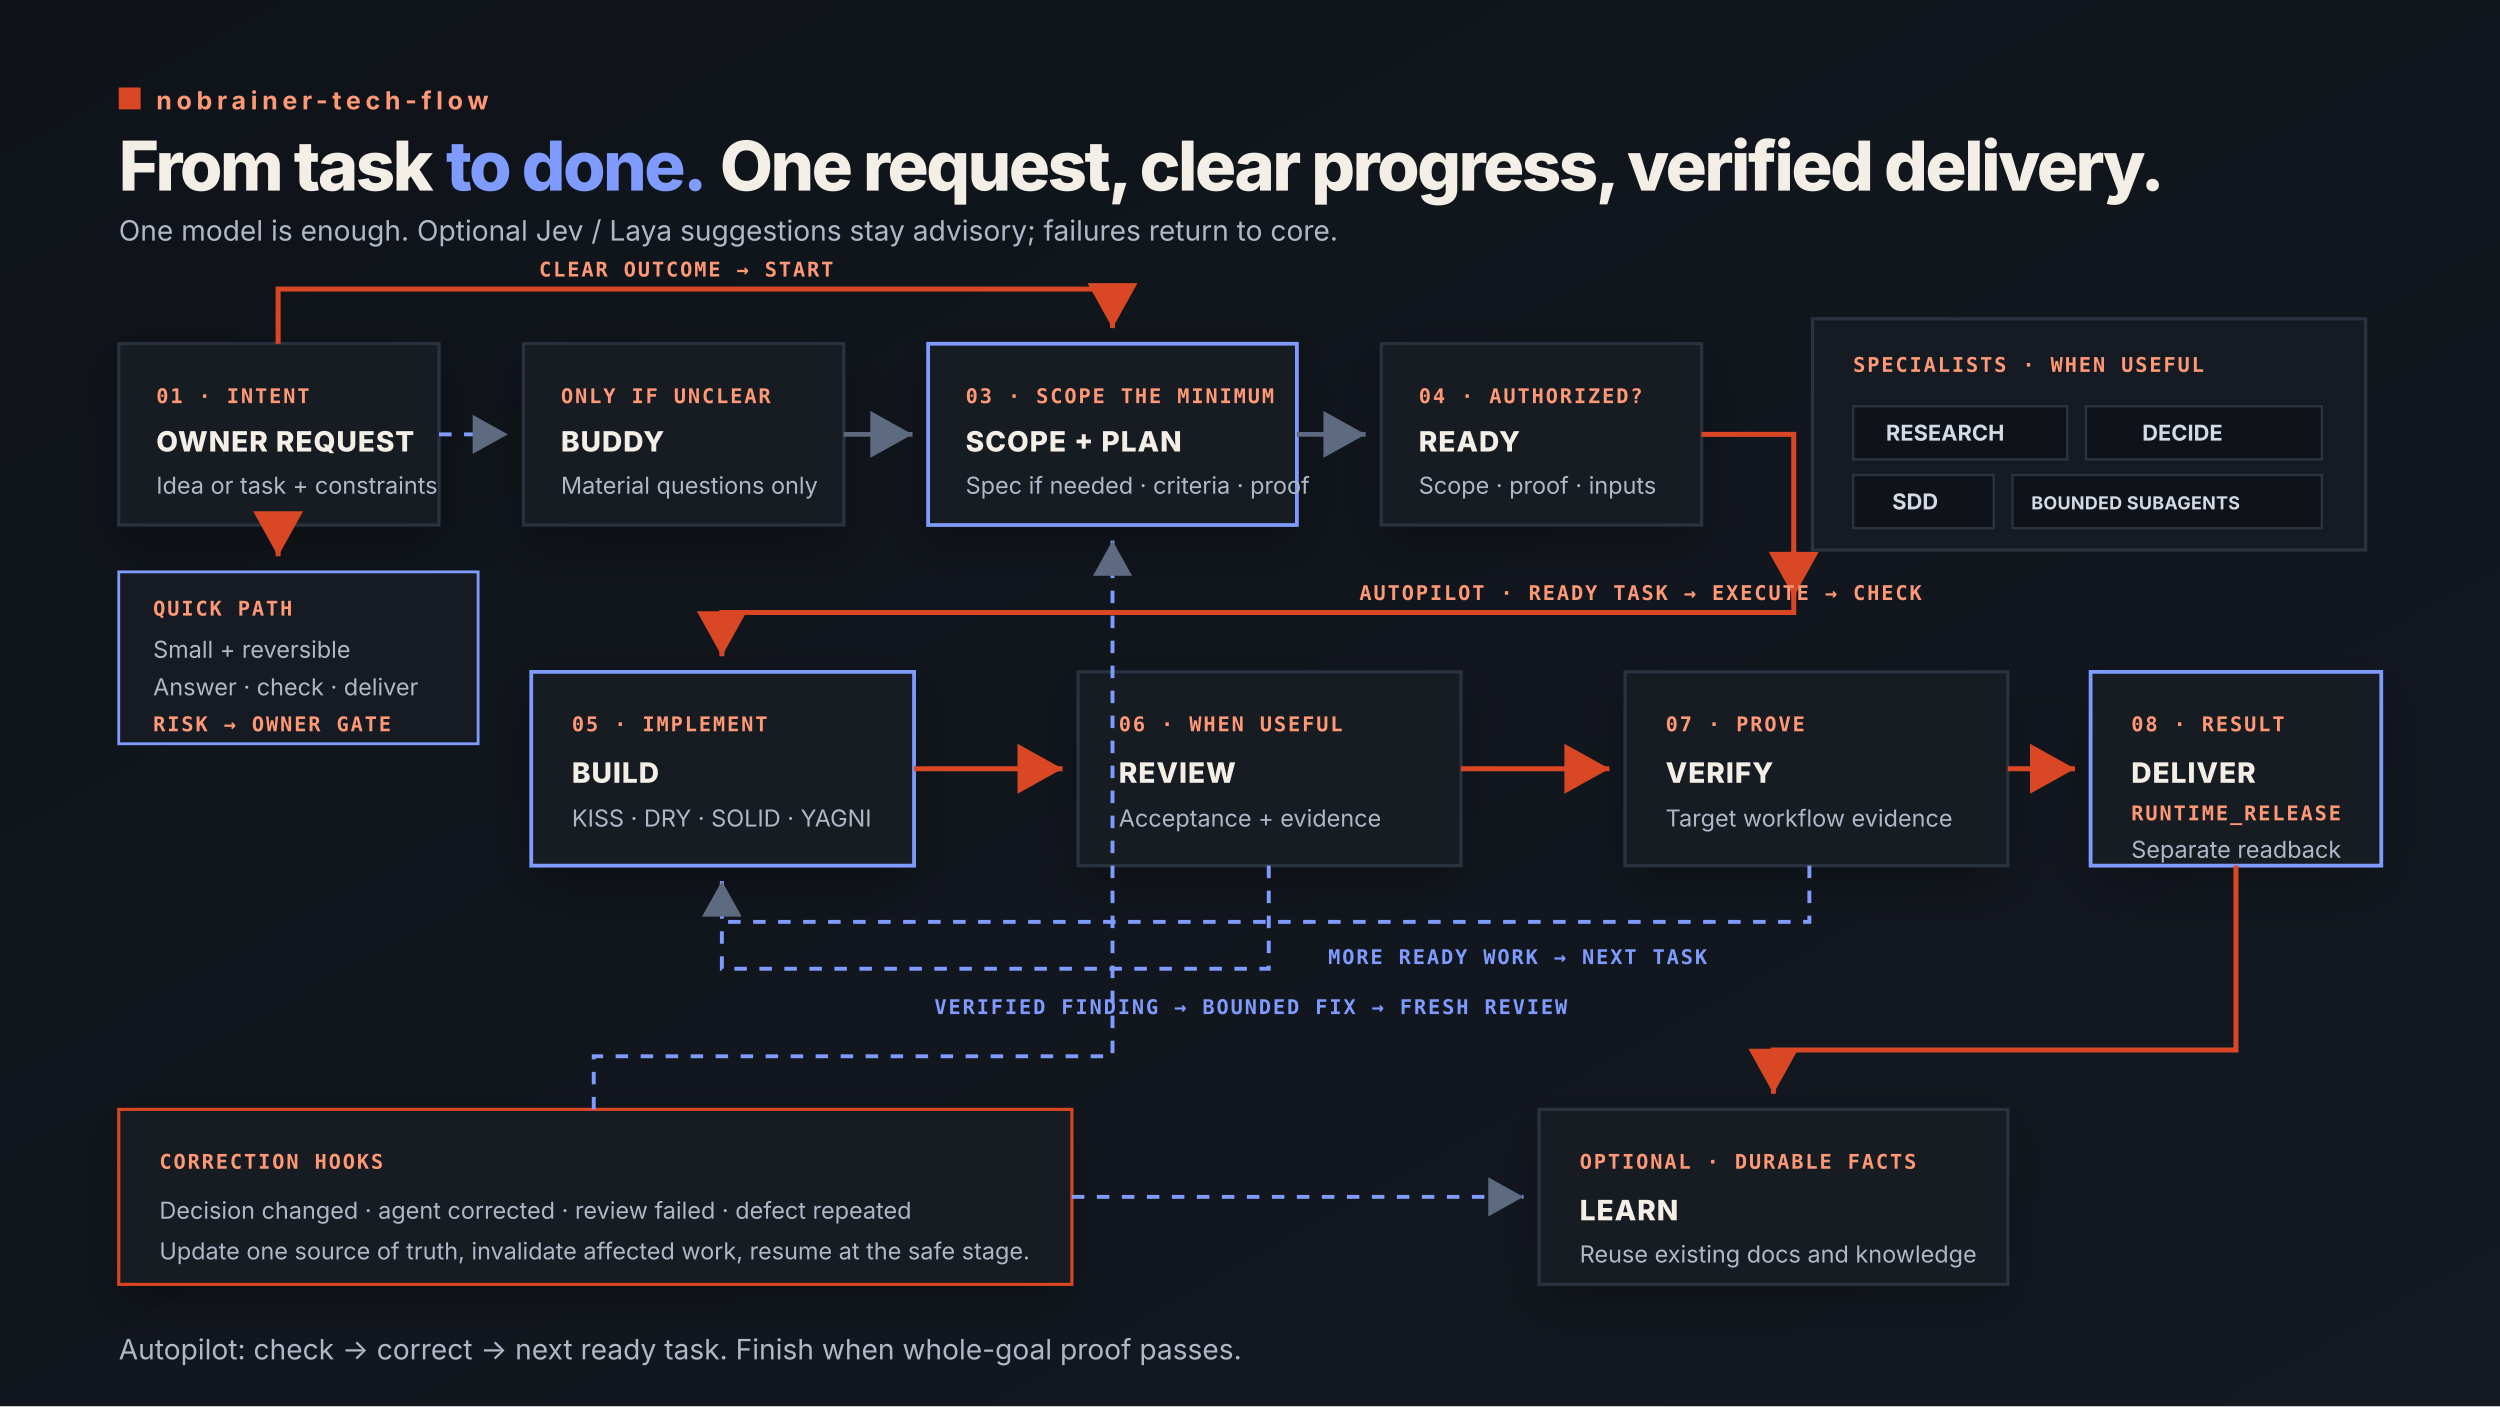
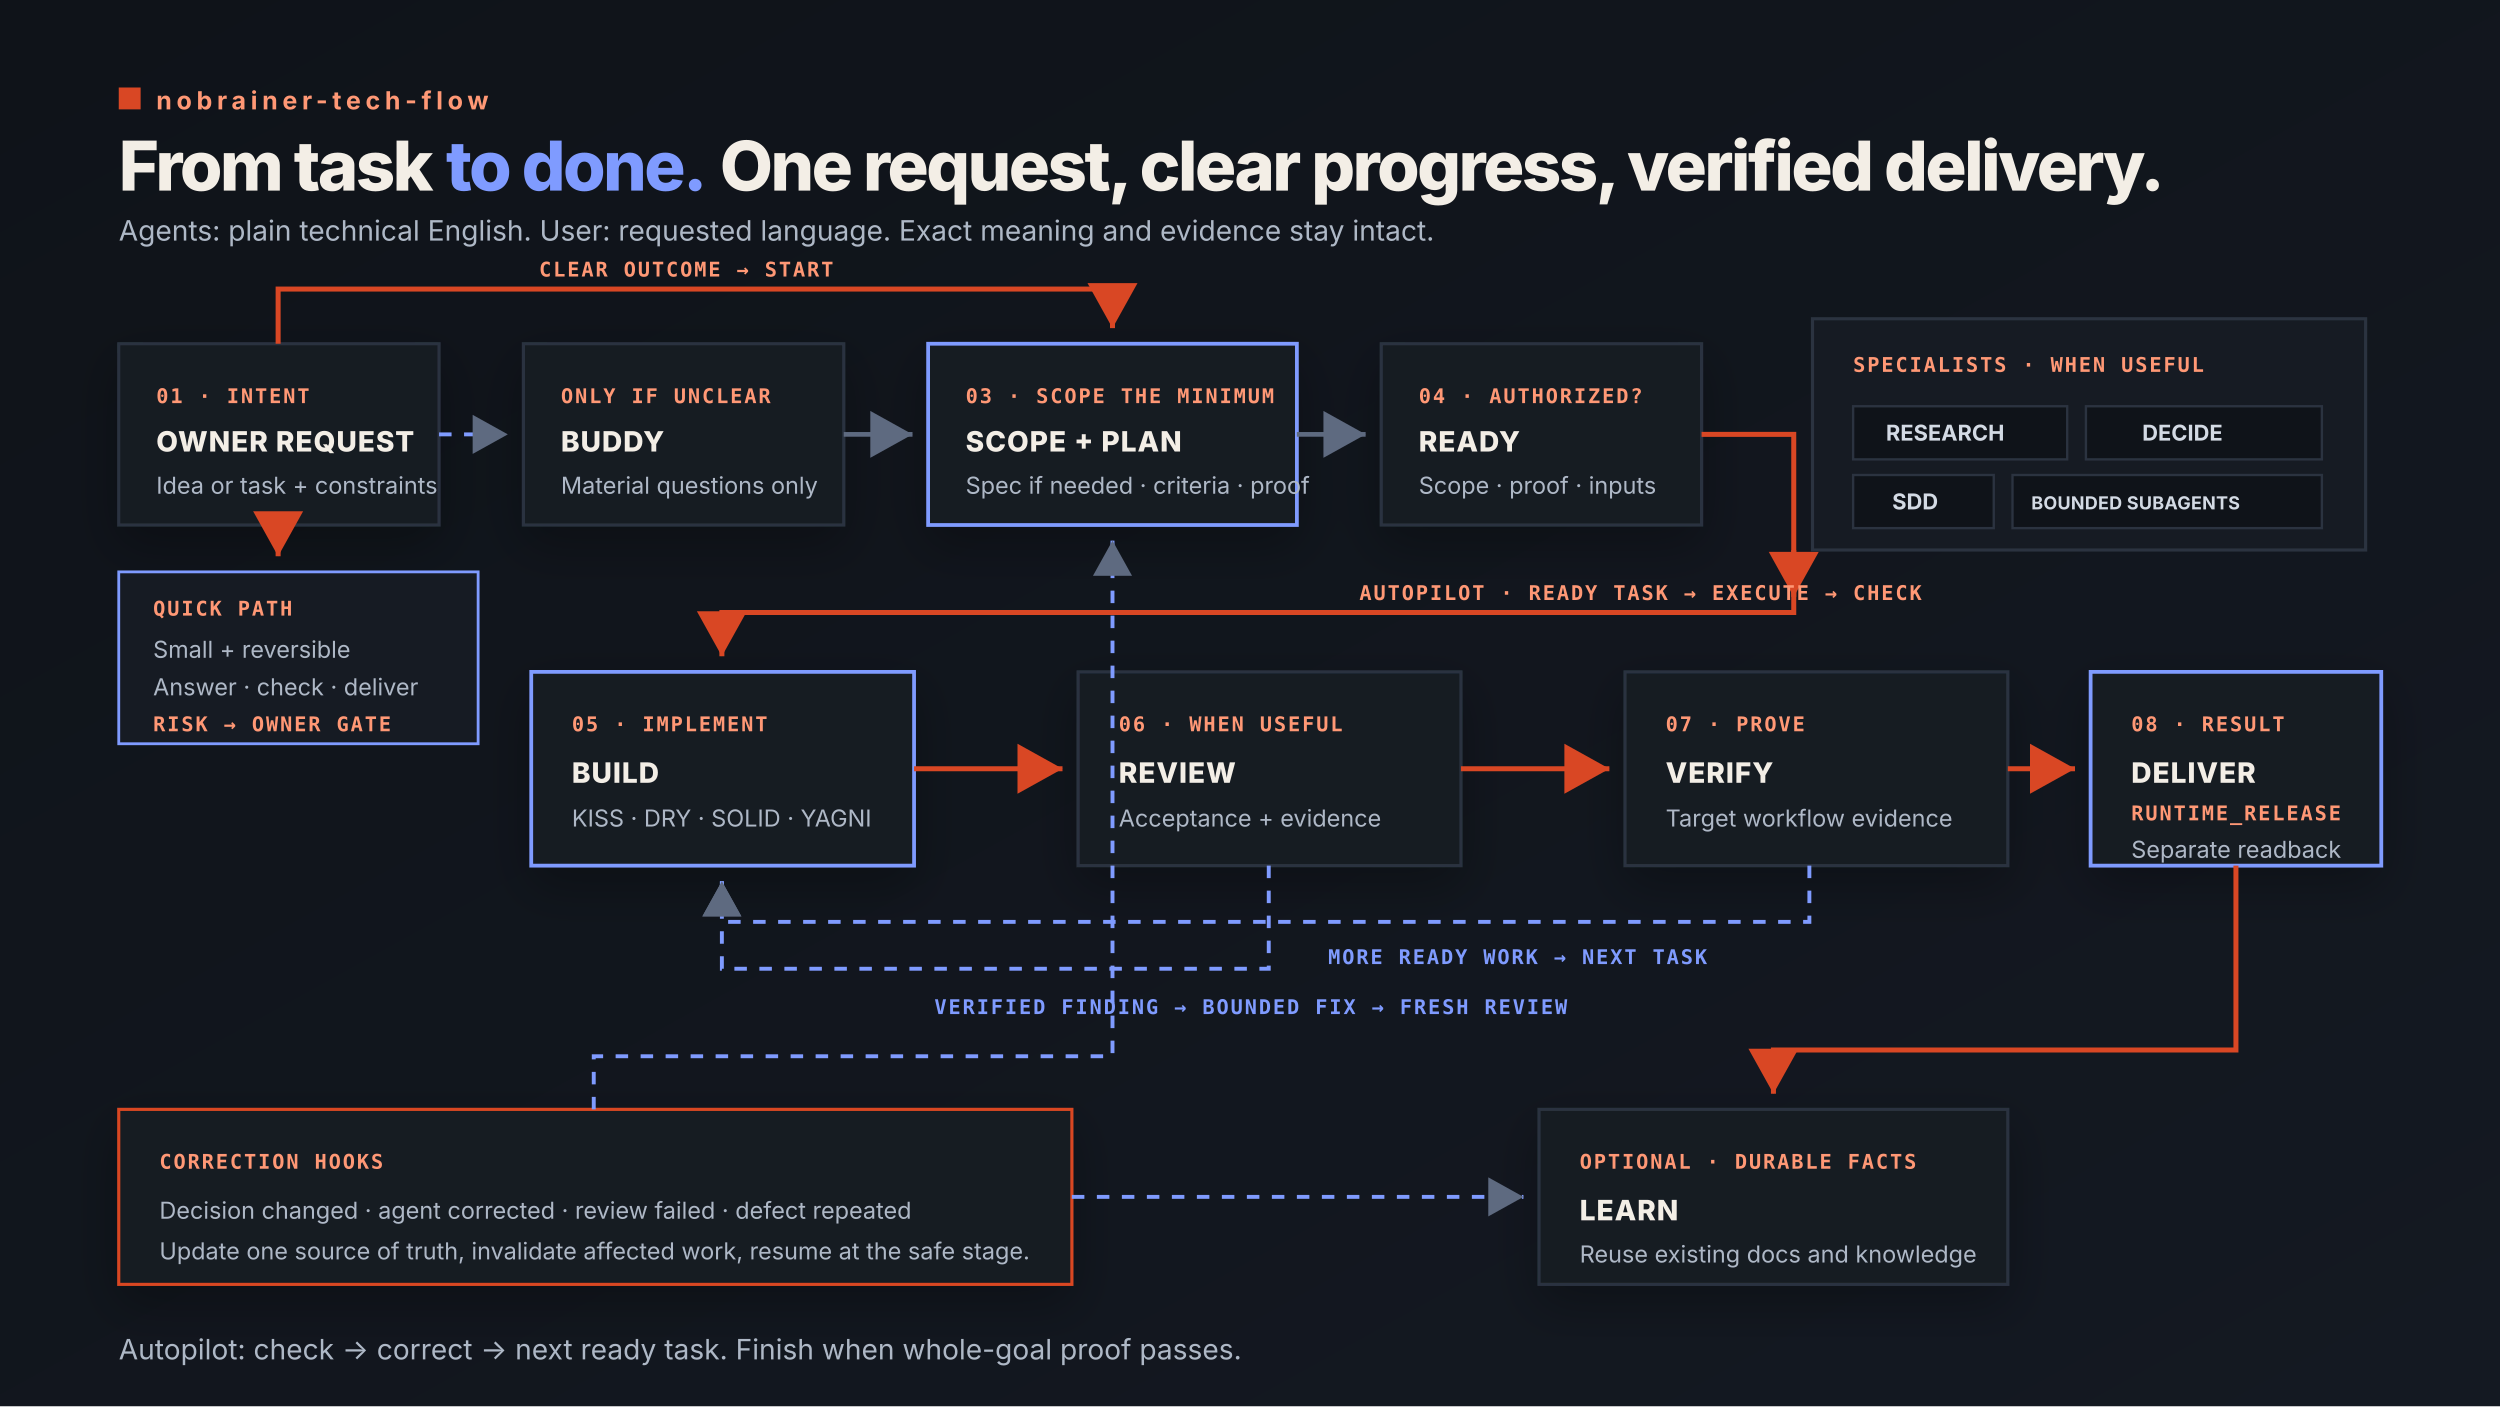
<svg xmlns="http://www.w3.org/2000/svg" viewBox="0 0 1600 900" role="img" aria-labelledby="title desc">
  <defs>
    <linearGradient id="background" x1="0" y1="0" x2="1" y2="1">
      <stop offset="0" stop-color="#0F1319" />
      <stop offset="1" stop-color="#141922" />
    </linearGradient>
    <linearGradient id="accent" x1="0" y1="0" x2="1" y2="1">
      <stop offset="0" stop-color="#D94724" />
      <stop offset="1" stop-color="#2948B8" />
    </linearGradient>
    <filter id="soft-shadow" x="-30%" y="-30%" width="160%" height="160%">
      <feDropShadow dx="0" dy="12" stdDeviation="16" flood-color="#000" flood-opacity=".28" />
    </filter>
    <marker id="arrow" markerWidth="12" markerHeight="12" refX="10" refY="6" orient="auto">
      <path d="M1 1l9 5-9 5z" fill="#5E6A80" />
    </marker>
    <marker id="arrow-accent" markerWidth="12" markerHeight="12" refX="10" refY="6" orient="auto">
      <path d="M1 1l9 5-9 5z" fill="#D94724" />
    </marker>
    <style>
      text{font-family:Inter,ui-sans-serif,system-ui,-apple-system,BlinkMacSystemFont,"Segoe UI",sans-serif}
      .eyebrow{font-size:16px;font-weight:700;letter-spacing:3px;fill:#FF9875}
      .headline{font-size:44px;font-weight:800;letter-spacing:-1.6px;fill:#F3EEE6}
      .headline .accent{fill:#7F9BFF}
      .subtitle{font-size:18px;fill:#AEB8C6}
      .node{fill:#161B23;stroke:#2B3340;stroke-width:2}
      .node-accent{fill:#161B23;stroke:#7F9BFF;stroke-width:2.4}
      .node-title{font-size:18px;font-weight:800;letter-spacing:.6px;fill:#F3EEE6}
      .node-copy{font-size:15px;fill:#AEB8C6}
      .tiny{font-size:13px;font-weight:700;letter-spacing:1.2px;fill:#FF9875;font-family:ui-monospace,SFMono-Regular,Menlo,monospace}
      .flow{fill:none;stroke:#5E6A80;stroke-width:3;marker-end:url(#arrow)}
      .flow-accent{fill:none;stroke:#D94724;stroke-width:3.2;marker-end:url(#arrow-accent)}
      .flow-dashed{fill:none;stroke:#7F9BFF;stroke-width:2.5;stroke-dasharray:8 8;marker-end:url(#arrow)}
      .chip{fill:#0F1319;stroke:#2B3340;stroke-width:1.5}
      .chip-text{font-size:14px;font-weight:700;fill:#D3DAE4}
      .chip-text-small{font-size:11.5px;font-weight:750;letter-spacing:.15px;fill:#D3DAE4}
    </style>
  </defs>
  <rect width="1600" height="900" rx="0" fill="url(#background)" />
  <rect x="76" y="56" width="14" height="14" fill="#D94724" />
  <text x="100" y="70" class="eyebrow">nobrainer-tech-flow</text>
  <text x="76" y="122" class="headline">From task <tspan class="accent">to done.</tspan> One request, clear progress, verified delivery.</text>
-   <text x="76" y="154" class="subtitle">One model is enough. Optional Jev / Laya suggestions stay advisory; failures return to core.</text>
+   <text x="76" y="154" class="subtitle">Agents: plain technical English. User: requested language. Exact meaning and evidence stay intact.</text>
  <g filter="url(#soft-shadow)">
    <rect x="76" y="220" width="205" height="116" rx="0" class="node" />
    <text x="100" y="258" class="tiny">01 · INTENT</text>
    <text x="100" y="289" class="node-title">OWNER REQUEST</text>
    <text x="100" y="316" class="node-copy">Idea or task + constraints</text>
    <rect x="335" y="220" width="205" height="116" rx="0" class="node" />
    <text x="359" y="258" class="tiny">ONLY IF UNCLEAR</text>
    <text x="359" y="289" class="node-title">BUDDY</text>
    <text x="359" y="316" class="node-copy">Material questions only</text>
    <rect x="594" y="220" width="236" height="116" rx="0" class="node-accent" />
    <text x="618" y="258" class="tiny">03 · SCOPE THE MINIMUM</text>
    <text x="618" y="289" class="node-title">SCOPE + PLAN</text>
    <text x="618" y="316" class="node-copy">Spec if needed · criteria · proof</text>
    <rect x="884" y="220" width="205" height="116" rx="0" class="node" />
    <text x="908" y="258" class="tiny">04 · AUTHORIZED?</text>
    <text x="908" y="289" class="node-title">READY</text>
    <text x="908" y="316" class="node-copy">Scope · proof · inputs</text>
  </g>
  <path d="M281 278H325" class="flow-dashed" />
  <path d="M178 220V185H712V210" class="flow-accent" />
  <text x="345" y="177" class="tiny">CLEAR OUTCOME → START</text>
  <path d="M540 278H584" class="flow" />
  <path d="M830 278H874" class="flow" />
  <path d="M1089 278H1148V382" class="flow-accent" />
  <g>
    <rect x="1160" y="204" width="354" height="148" rx="0" fill="#161B23" stroke="#2B3340" stroke-width="2" />
    <text x="1186" y="238" class="tiny">SPECIALISTS · WHEN USEFUL</text>
    <rect x="1186" y="260" width="137" height="34" rx="0" class="chip" />
    <text x="1207" y="282" class="chip-text">RESEARCH</text>
    <rect x="1335" y="260" width="151" height="34" rx="0" class="chip" />
    <text x="1371" y="282" class="chip-text">DECIDE</text>
    <rect x="1186" y="304" width="90" height="34" rx="0" class="chip" />
    <text x="1211" y="326" class="chip-text">SDD</text>
    <rect x="1288" y="304" width="198" height="34" rx="0" class="chip" />
    <text x="1300" y="326" class="chip-text-small">BOUNDED SUBAGENTS</text>
  </g>
  <g filter="url(#soft-shadow)">
    <rect x="340" y="430" width="245" height="124" rx="0" class="node-accent" />
    <text x="366" y="468" class="tiny">05 · IMPLEMENT</text>
    <text x="366" y="501" class="node-title">BUILD</text>
    <text x="366" y="529" class="node-copy">KISS · DRY · SOLID · YAGNI</text>
    <rect x="690" y="430" width="245" height="124" rx="0" class="node" />
    <text x="716" y="468" class="tiny">06 · WHEN USEFUL</text>
    <text x="716" y="501" class="node-title">REVIEW</text>
    <text x="716" y="529" class="node-copy">Acceptance + evidence</text>
    <rect x="1040" y="430" width="245" height="124" rx="0" class="node" />
    <text x="1066" y="468" class="tiny">07 · PROVE</text>
    <text x="1066" y="501" class="node-title">VERIFY</text>
    <text x="1066" y="529" class="node-copy">Target workflow evidence</text>
    <rect x="1338" y="430" width="186" height="124" rx="0" class="node-accent" />
    <text x="1364" y="468" class="tiny">08 · RESULT</text>
    <text x="1364" y="501" class="node-title">DELIVER</text>
    <text x="1364" y="525" class="tiny">RUNTIME_RELEASE</text>
    <text x="1364" y="549" class="node-copy">Separate readback</text>
  </g>
  <path d="M1148 352V392H462V420" class="flow-accent" />
  <text x="870" y="384" class="tiny">AUTOPILOT · READY TASK → EXECUTE → CHECK</text>
  <path d="M585 492H680" class="flow-accent" />
  <path d="M935 492H1030" class="flow-accent" />
  <path d="M1285 492H1328" class="flow-accent" />
  <g id="review-fix-loop">
    <path d="M812 554V620H462V564" class="flow-dashed" />
    <text x="598" y="649" class="tiny" style="fill:#7F9BFF">VERIFIED FINDING → BOUNDED FIX → FRESH REVIEW</text>
  </g>
  <g id="next-ready-loop">
    <path d="M1158 554V590H462V564" class="flow-dashed" />
    <text x="850" y="617" class="tiny" style="fill:#7F9BFF">MORE READY WORK → NEXT TASK</text>
  </g>
  <g filter="url(#soft-shadow)">
    <rect x="985" y="710" width="300" height="112" rx="0" class="node" />
    <text x="1011" y="748" class="tiny">OPTIONAL · DURABLE FACTS</text>
    <text x="1011" y="781" class="node-title">LEARN</text>
    <text x="1011" y="808" class="node-copy">Reuse existing docs and knowledge</text>
    <rect x="76" y="710" width="610" height="112" rx="0" fill="#161B23" stroke="#D94724" stroke-width="2" />
    <text x="102" y="748" class="tiny" style="fill:#FF9875">CORRECTION HOOKS</text>
    <text x="102" y="780" class="node-copy">Decision changed · agent corrected · review failed · defect repeated</text>
    <text x="102" y="806" class="node-copy">Update one source of truth, invalidate affected work, resume at the safe stage.</text>
  </g>
  <path d="M1431 554V672H1135V700" class="flow-accent" />
  <path d="M686 766H975" class="flow-dashed" />
  <path d="M380 710V676H712V346" class="flow-dashed" />
  <g>
    <rect x="76" y="366" width="230" height="110" rx="0" fill="#161B23" stroke="#7F9BFF" stroke-width="1.8" />
    <text x="98" y="394" class="tiny">QUICK PATH</text>
    <text x="98" y="421" class="node-copy">Small + reversible</text>
    <text x="98" y="445" class="node-copy">Answer · check · deliver</text>
    <text x="98" y="468" class="tiny" style="fill:#FF9875">RISK → OWNER GATE</text>
    <path d="M178 336V356" class="flow-accent" />
  </g>
  <text x="76" y="870" class="subtitle">Autopilot: check → correct → next ready task. Finish when whole-goal proof passes.</text>
</svg>
